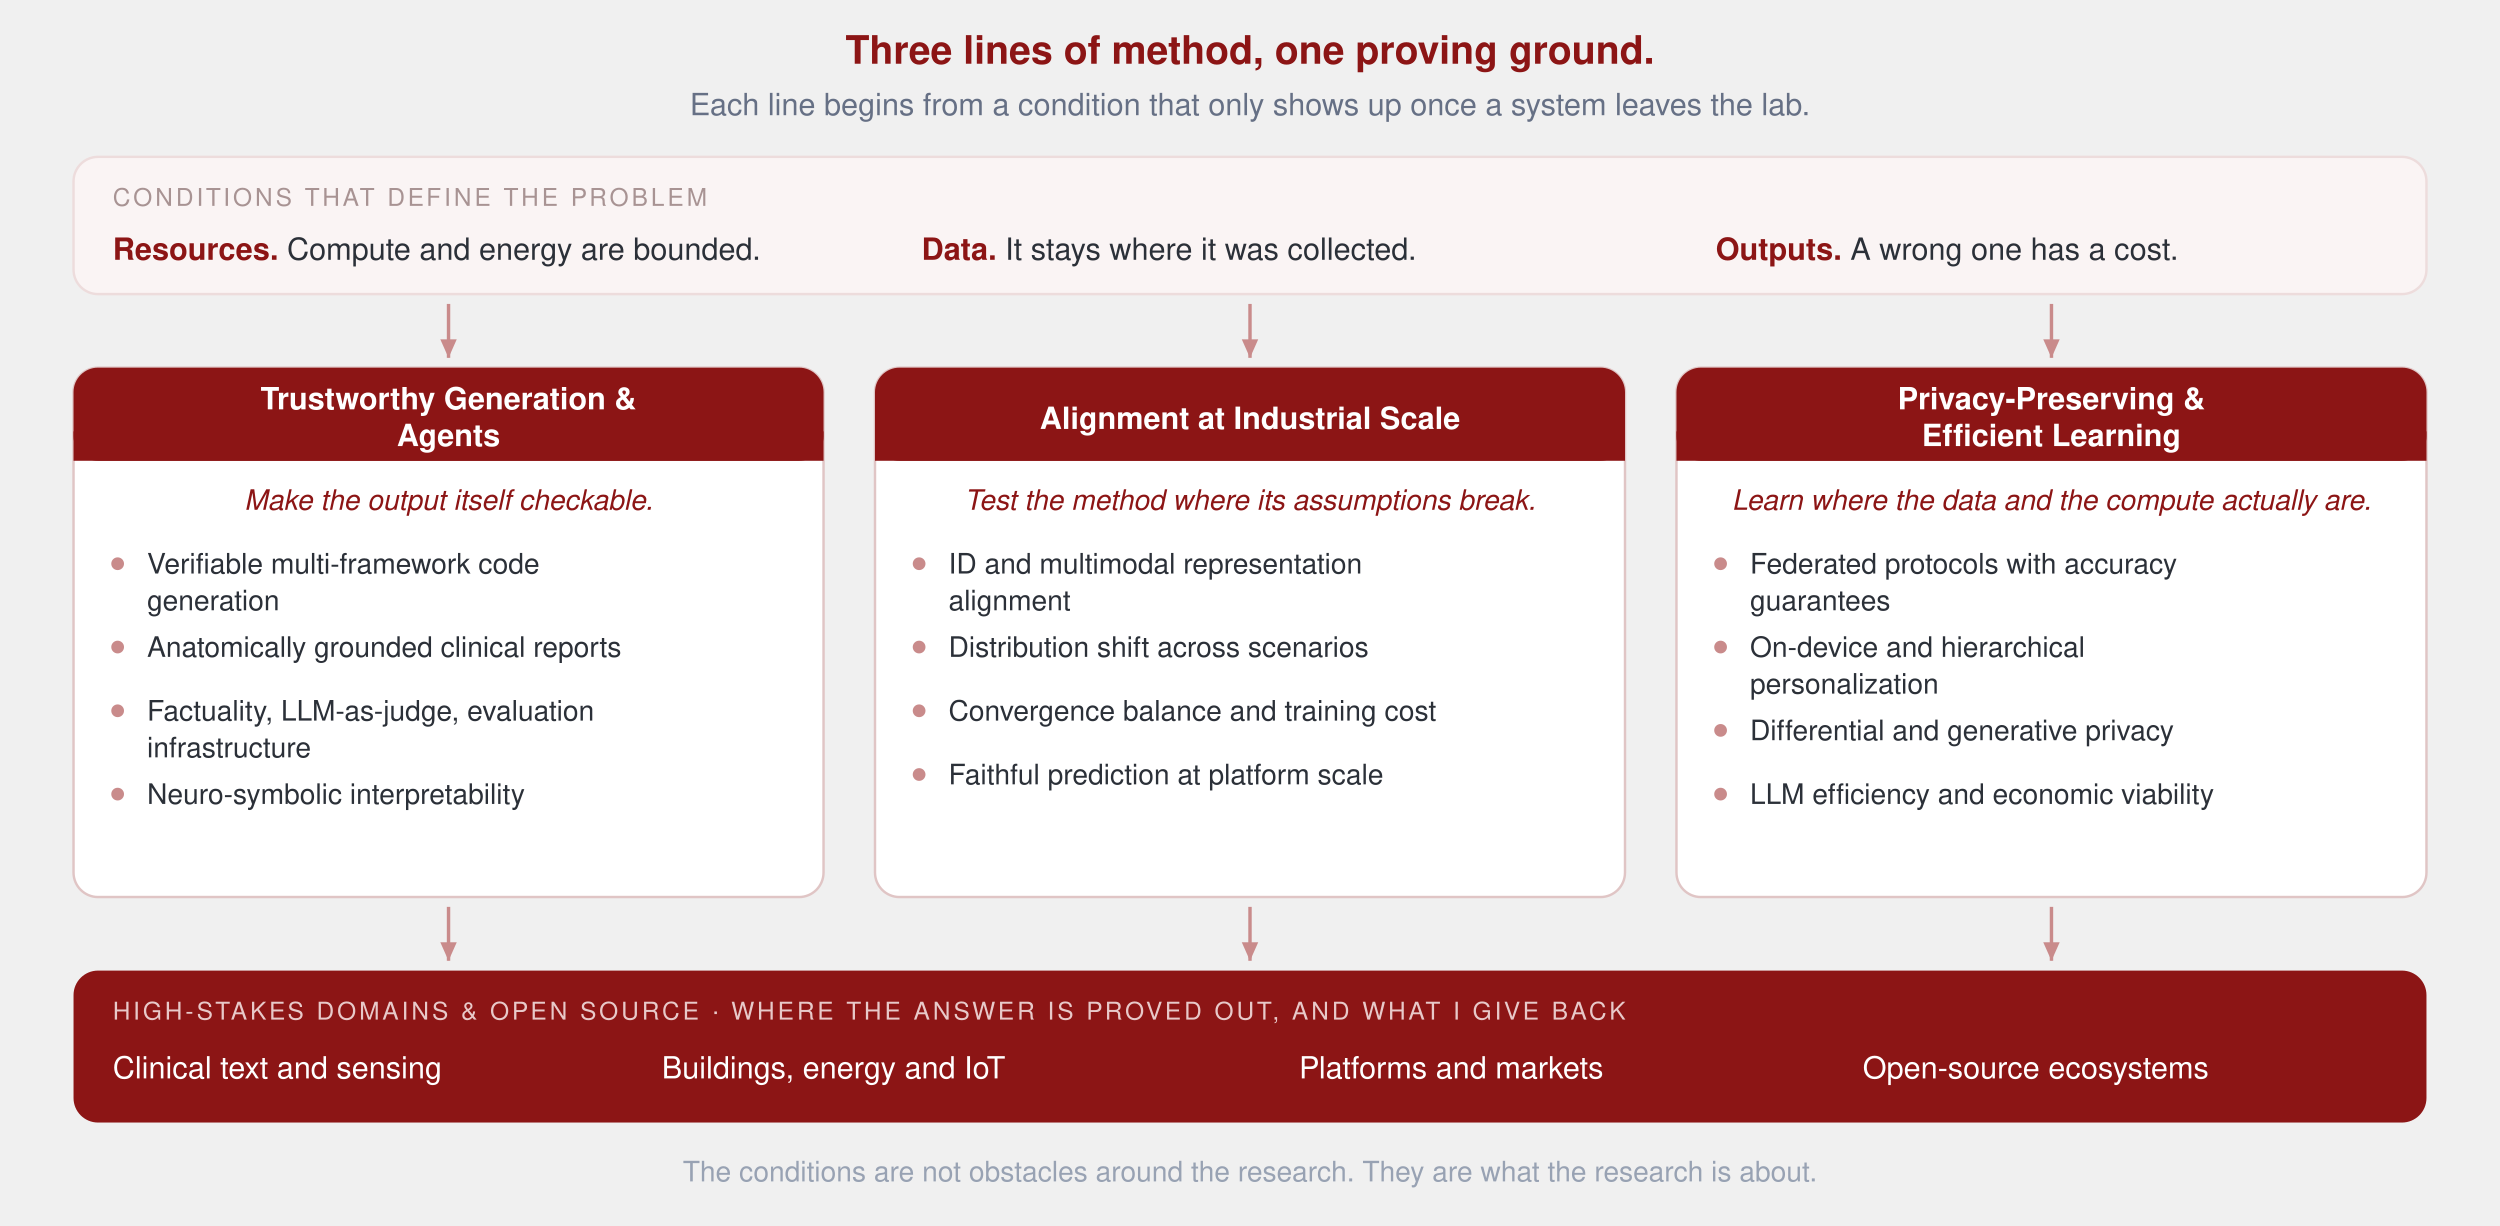
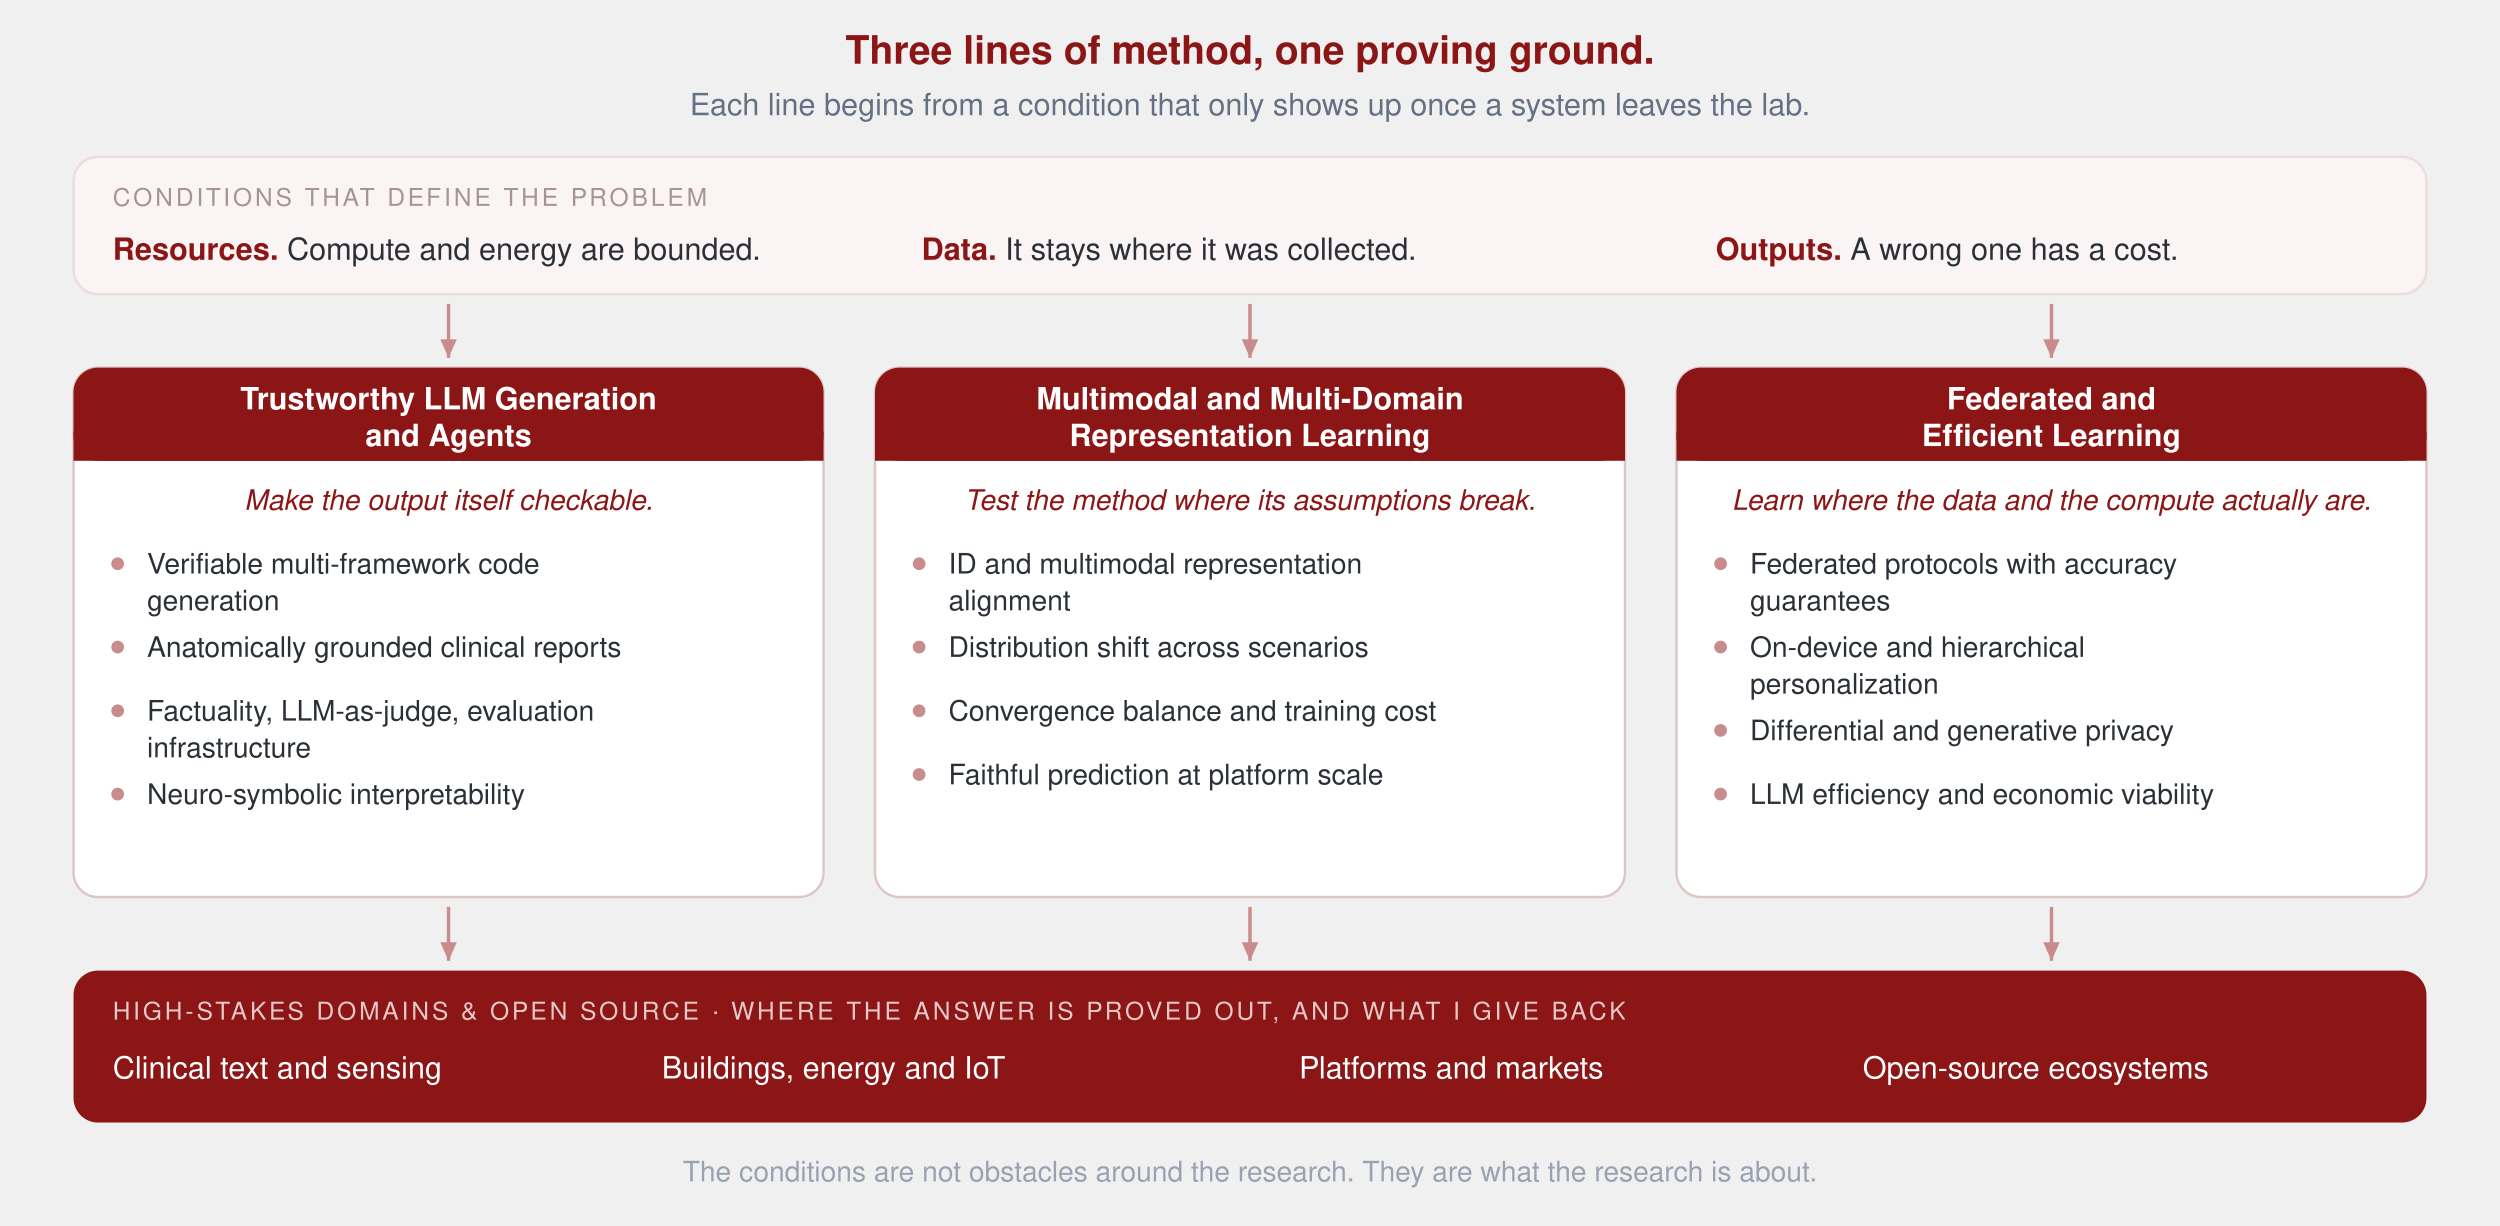
<svg xmlns="http://www.w3.org/2000/svg" viewBox="0 0 1020 500" font-family="'IBM Plex Sans',system-ui,-apple-system,'Segoe UI',Helvetica,Arial,sans-serif">
  <defs>
    <marker id="a" viewBox="0 0 10 10" refX="9" refY="5" markerWidth="6" markerHeight="6" orient="auto-start-reverse">
      <path d="M0 1 L9 5 L0 9 z" fill="#c98b8b" />
    </marker>
  </defs>
  <text x="510" y="26" text-anchor="middle" font-size="16" font-weight="700" fill="#8C1515">Three lines of method, one proving ground.</text>
  <text x="510" y="47" text-anchor="middle" font-size="12.5" fill="#667085">Each line begins from a condition that only shows up once a system leaves the lab.</text>
  <rect x="30" y="64" width="960" height="56" rx="10" fill="#faf4f4" stroke="#eddcdc" />
  <text x="46" y="84" font-size="10" fill="#a89393" letter-spacing="1.2">CONDITIONS THAT DEFINE THE PROBLEM</text>
  <g font-size="12.5" fill="#2b3038">
    <text x="46" y="106">
      <tspan font-weight="700" fill="#8C1515">Resources.</tspan> Compute and energy are bounded.</text>
    <text x="376" y="106">
      <tspan font-weight="700" fill="#8C1515">Data.</tspan> It stays where it was collected.</text>
    <text x="700" y="106">
      <tspan font-weight="700" fill="#8C1515">Outputs.</tspan> A wrong one has a cost.</text>
  </g>
  <g stroke="#c98b8b" stroke-width="1.4" marker-end="url(#a)">
    <line x1="183" y1="124" x2="183" y2="146" />
    <line x1="510" y1="124" x2="510" y2="146" />
    <line x1="837" y1="124" x2="837" y2="146" />
  </g>
  <rect x="30" y="150" width="306" height="216" rx="10" fill="#fff" stroke="#e0c5c5" />
  <rect x="30" y="150" width="306" height="38" rx="10" fill="#8C1515" />
  <rect x="30" y="176" width="306" height="12" fill="#8C1515" />
-   <text x="183.0" y="167" text-anchor="middle" font-size="12.5" font-weight="700" fill="#fff">Trustworthy Generation &amp;</text>
-   <text x="183.0" y="182" text-anchor="middle" font-size="12.5" font-weight="700" fill="#fff">Agents</text>
+   <text x="183.0" y="167" text-anchor="middle" font-size="12.5" font-weight="700" fill="#fff">Trustworthy LLM Generation</text>
+   <text x="183.0" y="182" text-anchor="middle" font-size="12.5" font-weight="700" fill="#fff">and Agents</text>
  <text x="183.0" y="208" text-anchor="middle" font-size="11.5" font-style="italic" fill="#8C1515">Make the output itself checkable.</text>
  <circle cx="48" cy="230" r="2.6" fill="#c98b8b" />
  <text x="60" y="234" font-size="11.5" fill="#2b3038">Verifiable multi-framework code</text>
  <text x="60" y="249" font-size="11.5" fill="#2b3038">generation</text>
  <circle cx="48" cy="264" r="2.6" fill="#c98b8b" />
  <text x="60" y="268" font-size="11.5" fill="#2b3038">Anatomically grounded clinical reports</text>
  <circle cx="48" cy="290" r="2.6" fill="#c98b8b" />
  <text x="60" y="294" font-size="11.5" fill="#2b3038">Factuality, LLM-as-judge, evaluation</text>
  <text x="60" y="309" font-size="11.5" fill="#2b3038">infrastructure</text>
  <circle cx="48" cy="324" r="2.6" fill="#c98b8b" />
  <text x="60" y="328" font-size="11.5" fill="#2b3038">Neuro-symbolic interpretability</text>
  <rect x="357" y="150" width="306" height="216" rx="10" fill="#fff" stroke="#e0c5c5" />
  <rect x="357" y="150" width="306" height="38" rx="10" fill="#8C1515" />
  <rect x="357" y="176" width="306" height="12" fill="#8C1515" />
-   <text x="510.0" y="175" text-anchor="middle" font-size="12.5" font-weight="700" fill="#fff">Alignment at Industrial Scale</text>
+   <text x="510.0" y="167" text-anchor="middle" font-size="12.5" font-weight="700" fill="#fff">Multimodal and Multi-Domain</text>
+   <text x="510.0" y="182" text-anchor="middle" font-size="12.5" font-weight="700" fill="#fff">Representation Learning</text>
  <text x="510.0" y="208" text-anchor="middle" font-size="11.5" font-style="italic" fill="#8C1515">Test the method where its assumptions break.</text>
  <circle cx="375" cy="230" r="2.6" fill="#c98b8b" />
  <text x="387" y="234" font-size="11.5" fill="#2b3038">ID and multimodal representation</text>
  <text x="387" y="249" font-size="11.5" fill="#2b3038">alignment</text>
  <circle cx="375" cy="264" r="2.6" fill="#c98b8b" />
  <text x="387" y="268" font-size="11.5" fill="#2b3038">Distribution shift across scenarios</text>
  <circle cx="375" cy="290" r="2.6" fill="#c98b8b" />
  <text x="387" y="294" font-size="11.5" fill="#2b3038">Convergence balance and training cost</text>
  <circle cx="375" cy="316" r="2.6" fill="#c98b8b" />
  <text x="387" y="320" font-size="11.5" fill="#2b3038">Faithful prediction at platform scale</text>
  <rect x="684" y="150" width="306" height="216" rx="10" fill="#fff" stroke="#e0c5c5" />
  <rect x="684" y="150" width="306" height="38" rx="10" fill="#8C1515" />
  <rect x="684" y="176" width="306" height="12" fill="#8C1515" />
-   <text x="837.0" y="167" text-anchor="middle" font-size="12.5" font-weight="700" fill="#fff">Privacy-Preserving &amp;</text>
+   <text x="837.0" y="167" text-anchor="middle" font-size="12.5" font-weight="700" fill="#fff">Federated and</text>
  <text x="837.0" y="182" text-anchor="middle" font-size="12.5" font-weight="700" fill="#fff">Efficient Learning</text>
  <text x="837.0" y="208" text-anchor="middle" font-size="11.5" font-style="italic" fill="#8C1515">Learn where the data and the compute actually are.</text>
  <circle cx="702" cy="230" r="2.6" fill="#c98b8b" />
  <text x="714" y="234" font-size="11.5" fill="#2b3038">Federated protocols with accuracy</text>
  <text x="714" y="249" font-size="11.5" fill="#2b3038">guarantees</text>
  <circle cx="702" cy="264" r="2.6" fill="#c98b8b" />
  <text x="714" y="268" font-size="11.5" fill="#2b3038">On-device and hierarchical</text>
  <text x="714" y="283" font-size="11.5" fill="#2b3038">personalization</text>
  <circle cx="702" cy="298" r="2.6" fill="#c98b8b" />
  <text x="714" y="302" font-size="11.5" fill="#2b3038">Differential and generative privacy</text>
  <circle cx="702" cy="324" r="2.6" fill="#c98b8b" />
  <text x="714" y="328" font-size="11.5" fill="#2b3038">LLM efficiency and economic viability</text>
  <g stroke="#c98b8b" stroke-width="1.4" marker-end="url(#a)">
    <line x1="183" y1="370" x2="183" y2="392" />
    <line x1="510" y1="370" x2="510" y2="392" />
    <line x1="837" y1="370" x2="837" y2="392" />
  </g>
  <rect x="30" y="396" width="960" height="62" rx="10" fill="#8C1515" />
  <text x="46" y="416" font-size="10" fill="#e8c9c9" letter-spacing="1.2">HIGH-STAKES DOMAINS &amp; OPEN SOURCE  ·  WHERE THE ANSWER IS PROVED OUT, AND WHAT I GIVE BACK</text>
  <g font-size="12.5" fill="#fff">
    <text x="46" y="440">Clinical text and sensing</text>
    <text x="270" y="440">Buildings, energy and IoT</text>
    <text x="530" y="440">Platforms and markets</text>
    <text x="760" y="440">Open-source ecosystems</text>
  </g>
  <text x="510" y="482" text-anchor="middle" font-size="11.5" fill="#98a2b3">The conditions are not obstacles around the research. They are what the research is about.</text>
</svg>
